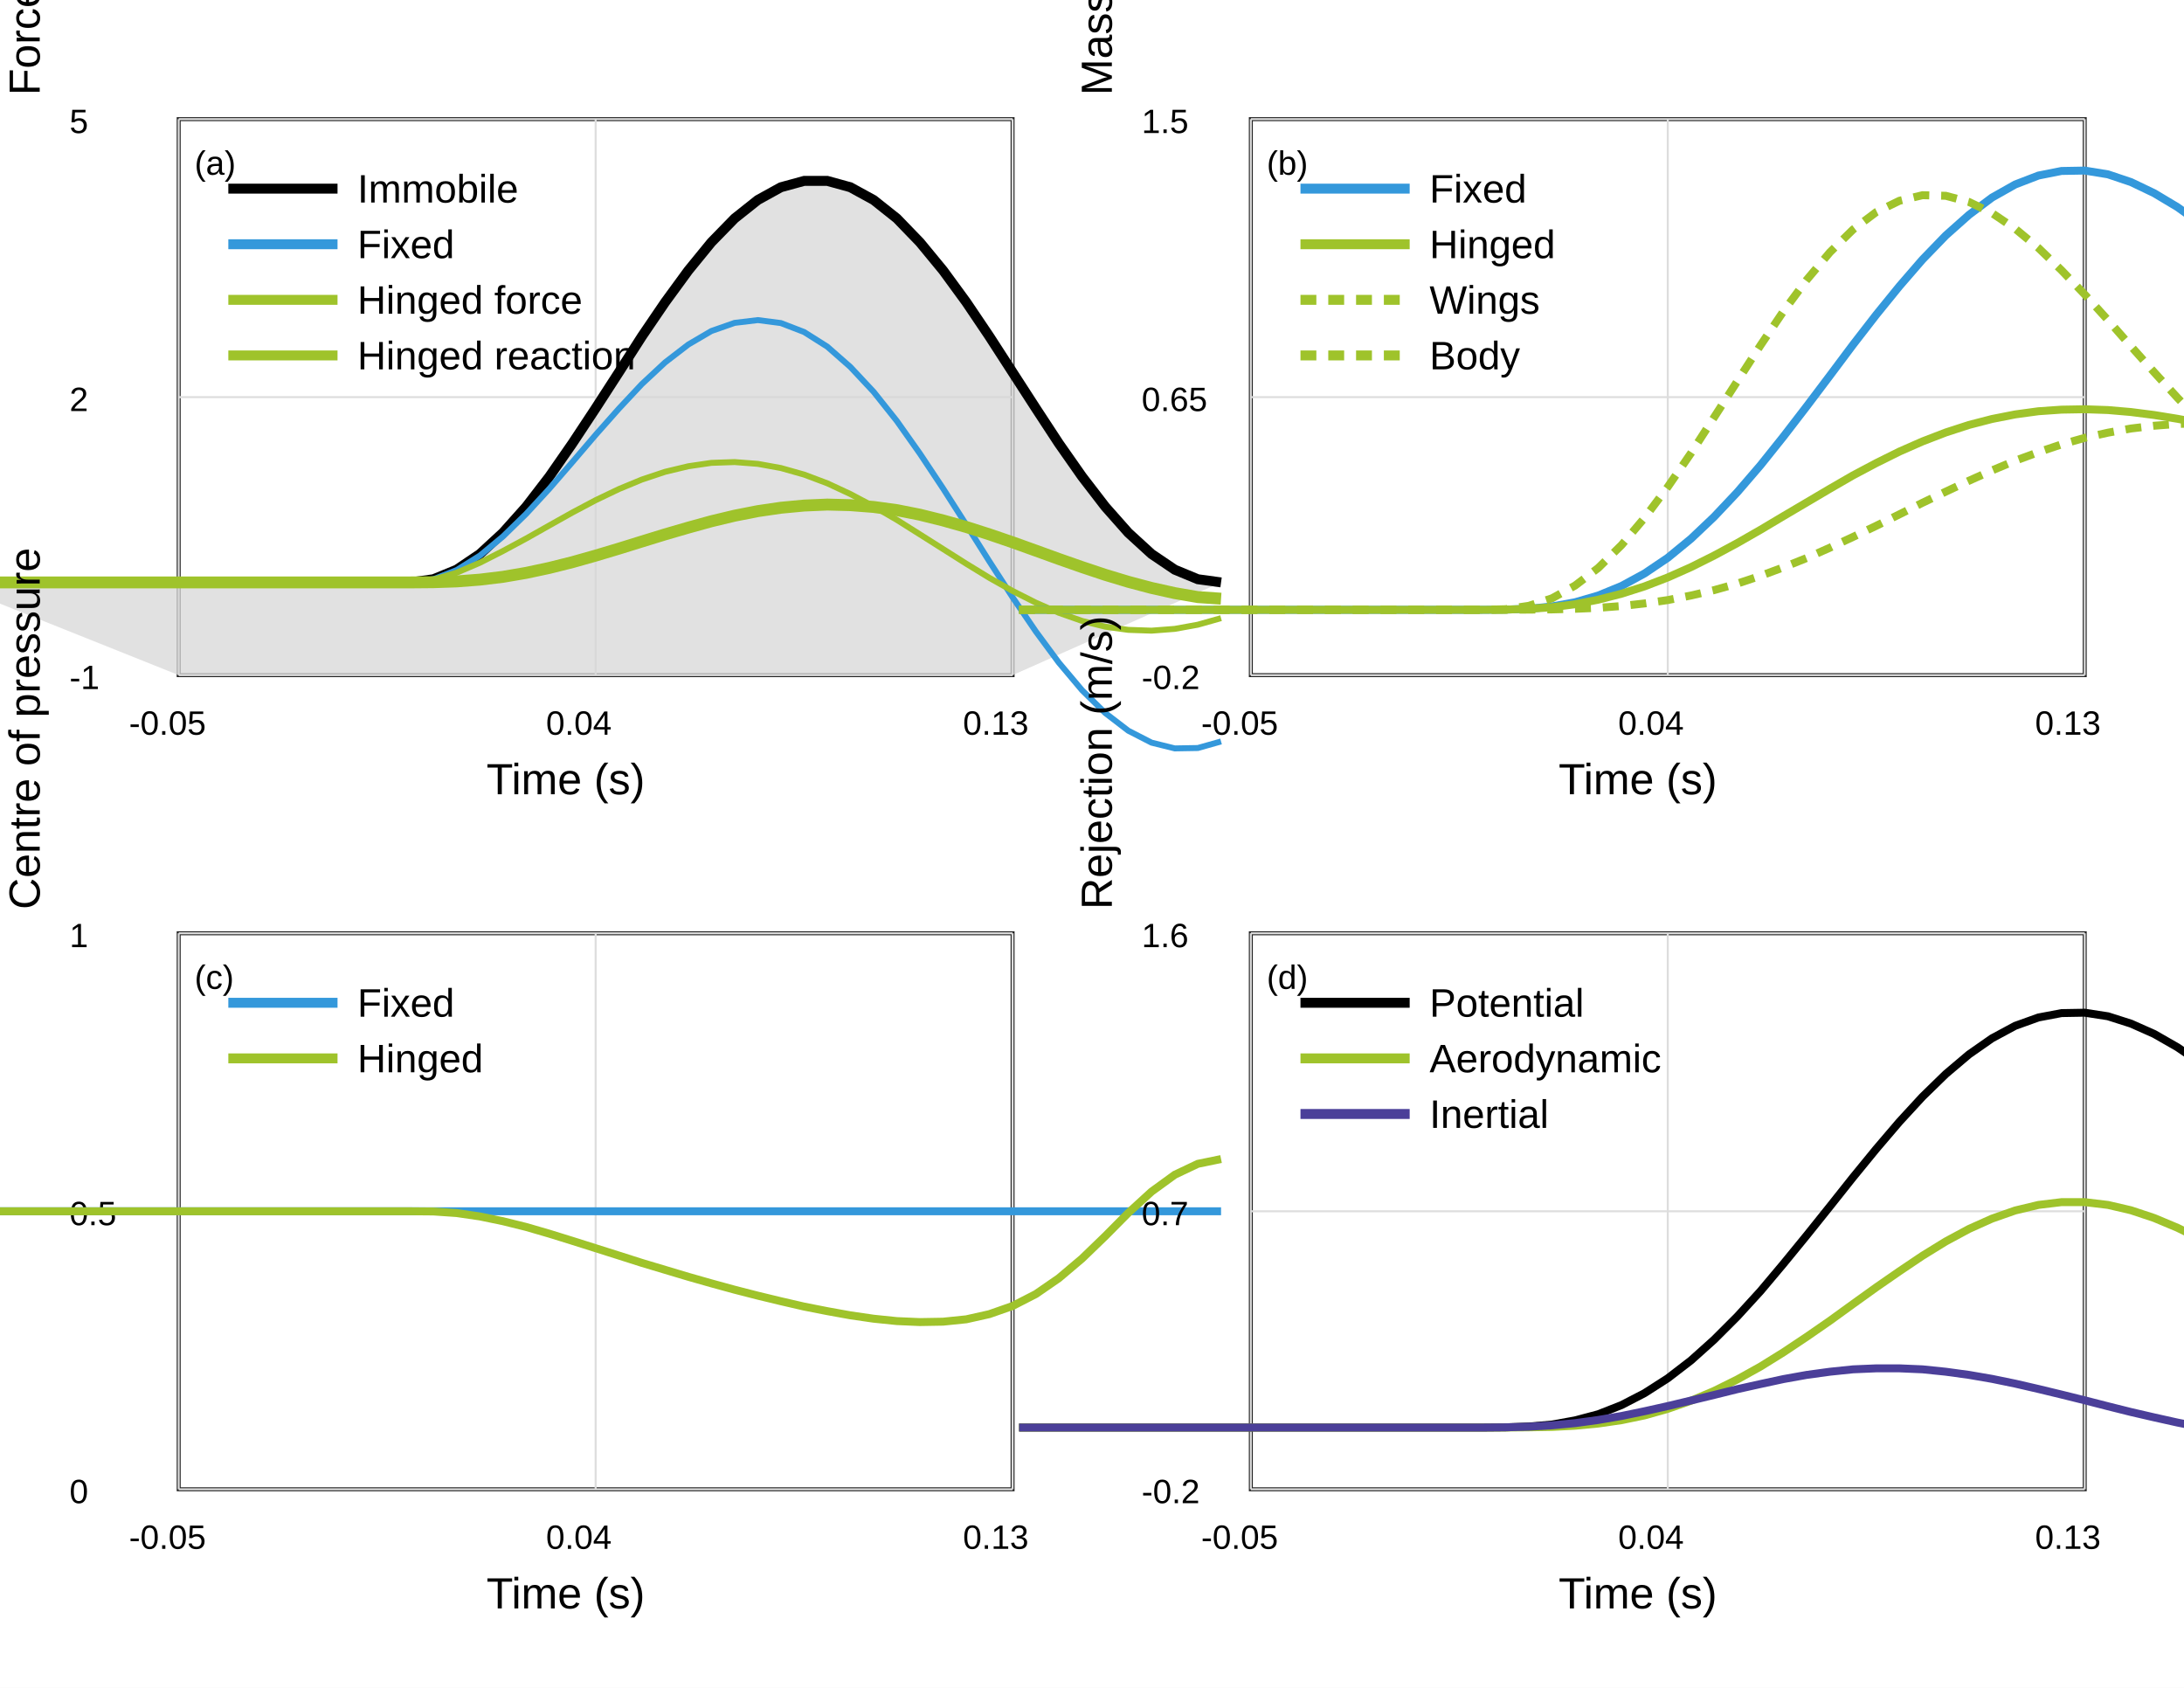
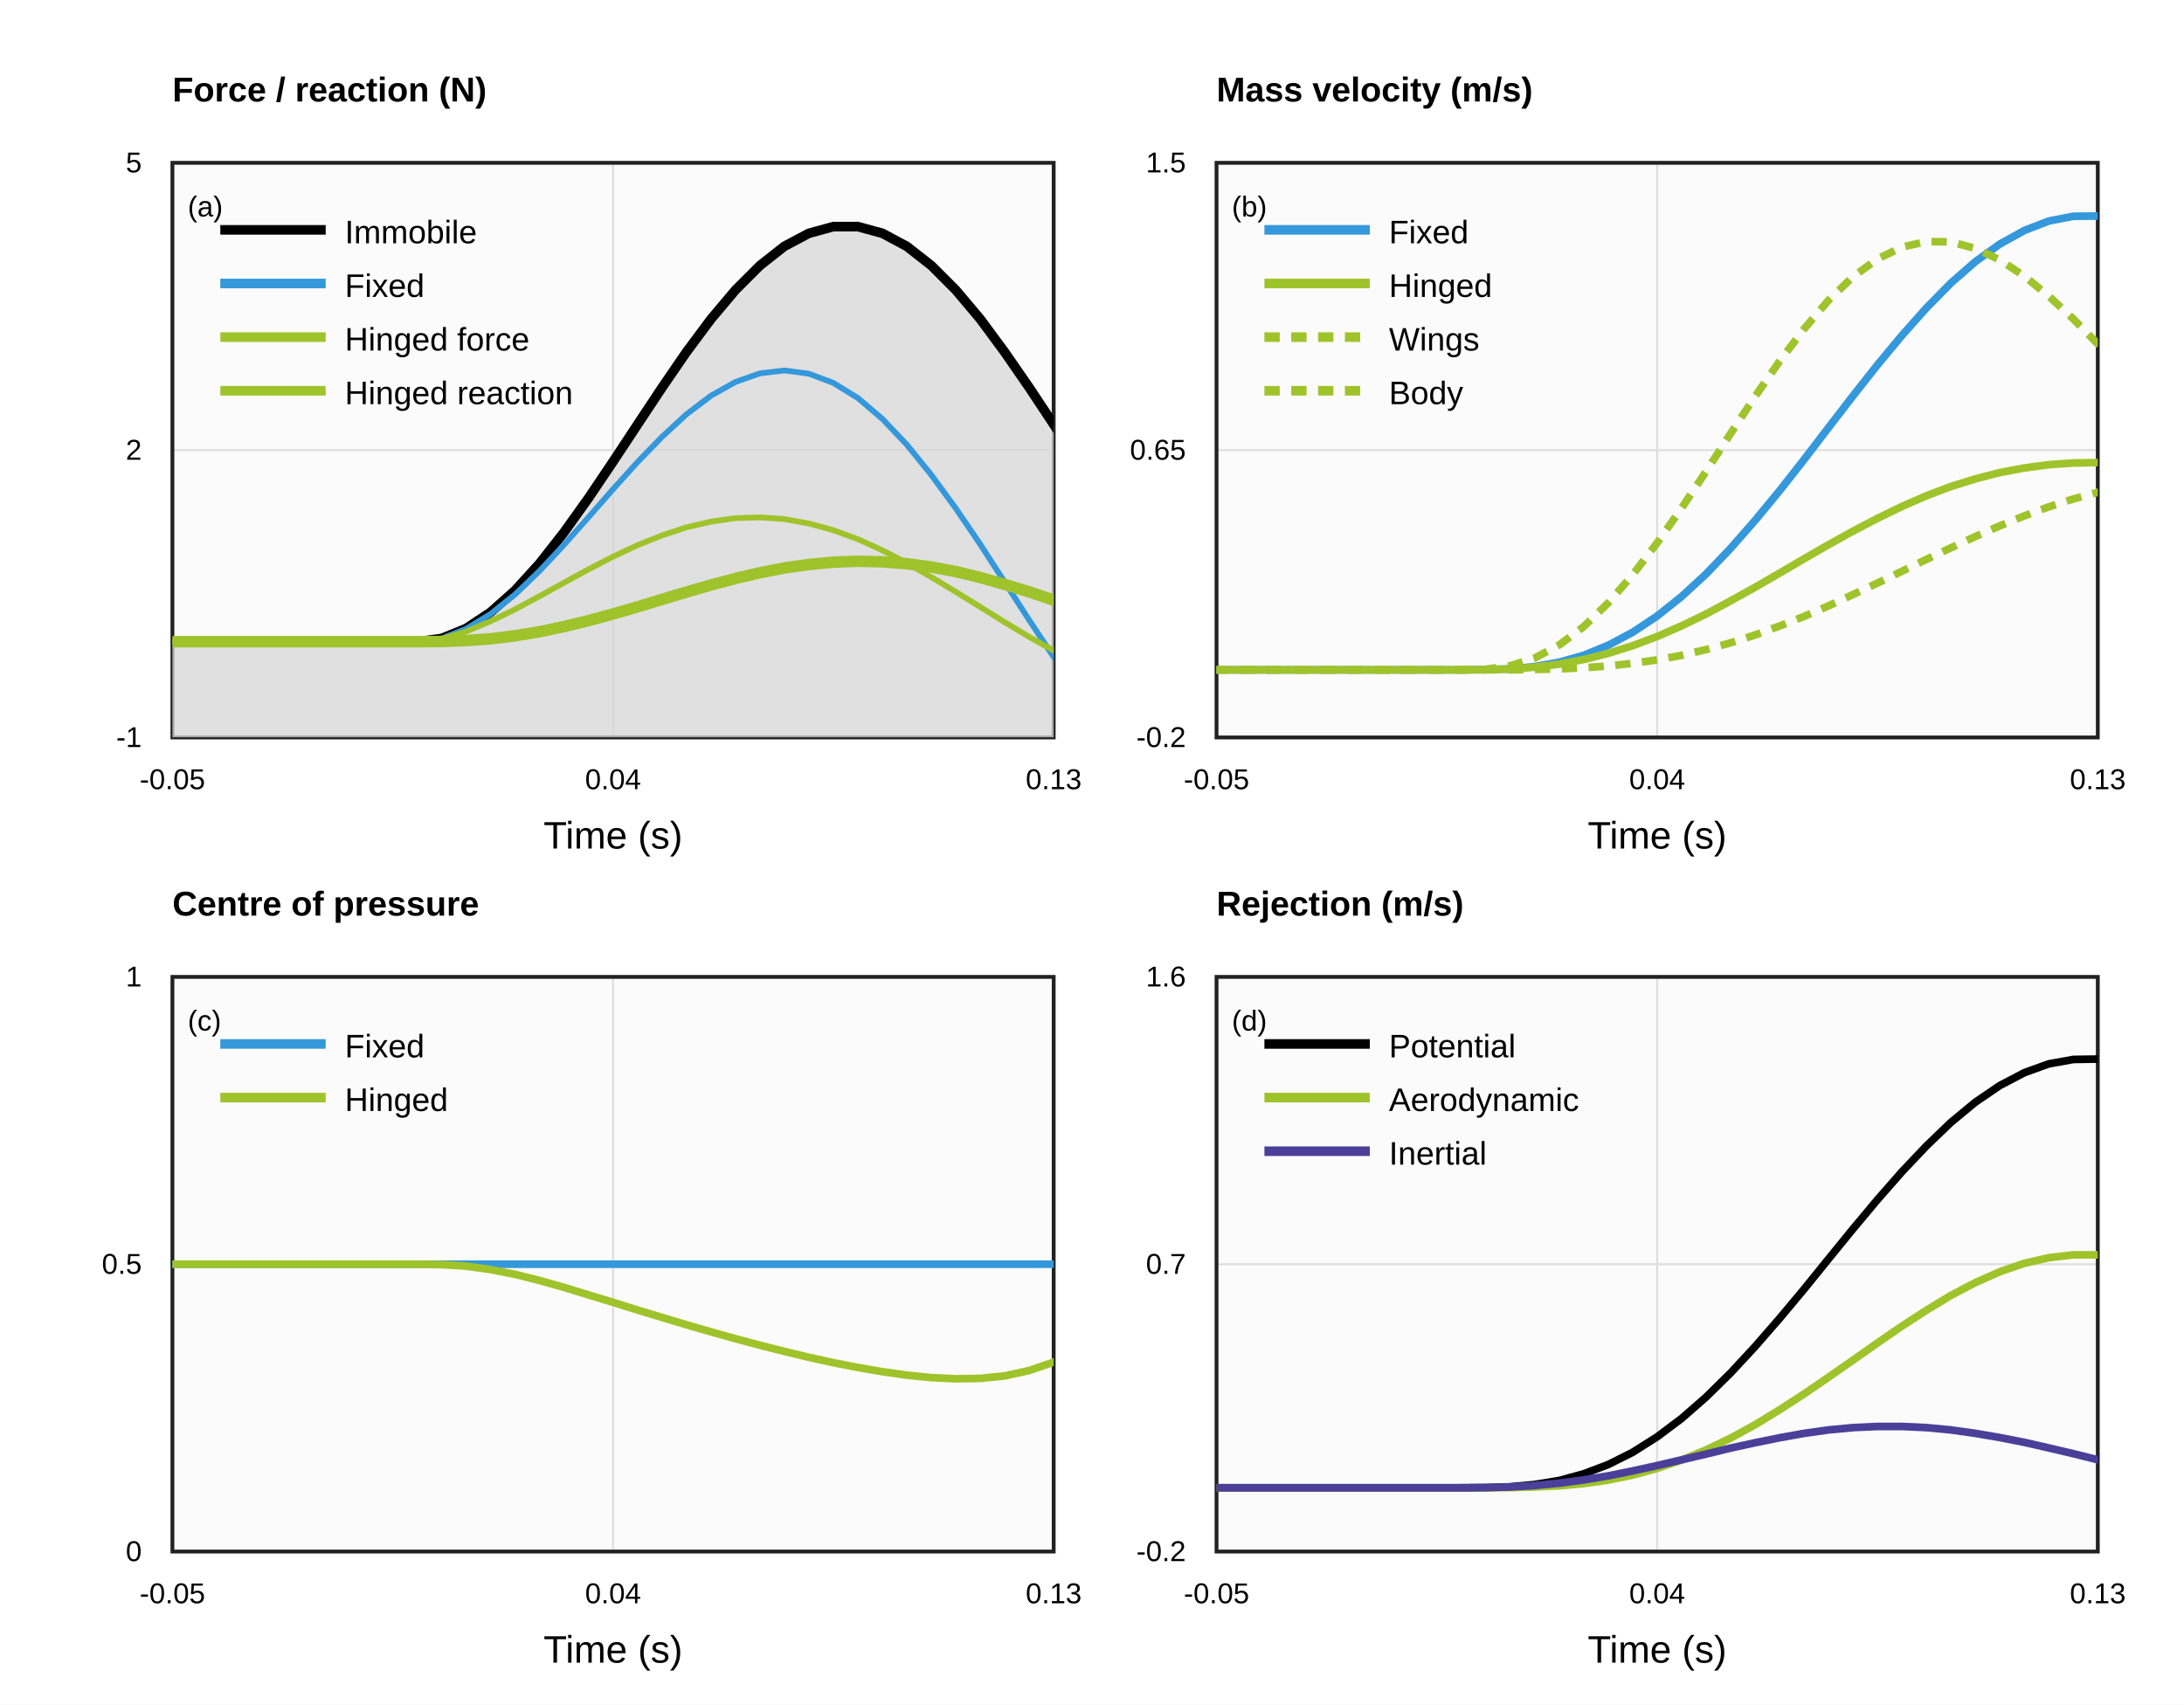
- <svg xmlns="http://www.w3.org/2000/svg" width="1100" height="850" viewBox="0 0 1100 850">
-   <style>text{font-family:Arial,Helvetica,sans-serif;font-size:22px}.small{font-size:17px}.axis{stroke:#222;stroke-width:2;fill:none}.grid{stroke:#ddd;stroke-width:1}.legend{font-size:20px}</style>
+ <svg xmlns="http://www.w3.org/2000/svg" width="1140" height="890" viewBox="0 0 1140 890">
+   <style>text{font-family:Arial,Helvetica,sans-serif;font-size:20px}.small{font-size:15px}.axis{stroke:#222;stroke-width:2;fill:none}.grid{stroke:#ddd;stroke-width:1}.legend{font-size:17px}.ylabel{font-size:18px;font-weight:600}</style>
  <rect width="100%" height="100%" fill="white" />
-   <rect x="90" y="60" width="420" height="280" fill="none" class="axis" />
-   <line x1="90.0" x2="90.0" y1="60" y2="340" class="grid" />
-   <line x1="90" x2="510" y1="340.0" y2="340.0" class="grid" />
-   <text x="65.0" y="370" class="small">-0.05</text>
-   <text x="35" y="347.0" class="small">-1</text>
-   <line x1="300.0" x2="300.0" y1="60" y2="340" class="grid" />
-   <line x1="90" x2="510" y1="200.0" y2="200.0" class="grid" />
-   <text x="275.0" y="370" class="small">0.04</text>
-   <text x="35" y="207.0" class="small">2</text>
-   <line x1="510.0" x2="510.0" y1="60" y2="340" class="grid" />
-   <line x1="90" x2="510" y1="60.0" y2="60.0" class="grid" />
-   <text x="485.0" y="370" class="small">0.13</text>
-   <text x="35" y="67.0" class="small">5</text>
-   <text x="245.0" y="400">Time (s)</text>
-   <text x="20" y="48" transform="rotate(-90 20,48)">Force / reaction (N)</text>
-   <text x="98" y="88" class="small">(a)</text>
-   <polygon points="90,340 -26.7,293.3 -15.0,293.3 -3.3,293.3 8.3,293.3 20.0,293.3 31.7,293.3 43.3,293.3 55.0,293.3 66.7,293.3 78.3,293.3 90.0,293.3 101.7,293.3 113.3,293.3 125.0,293.3 136.7,293.3 148.3,293.3 160.0,293.3 171.7,293.3 183.3,293.3 195.0,293.3 206.7,293.3 218.3,291.7 230.0,286.9 241.7,279.0 253.3,268.3 265.0,255.2 276.7,240.0 288.3,223.3 300.0,205.6 311.7,187.5 323.3,169.4 335.0,152.2 346.7,136.2 358.3,122.0 370.0,110.0 381.7,100.7 393.3,94.3 405.0,91.1 416.7,91.1 428.3,94.3 440.0,100.7 451.7,110.0 463.3,122.0 475.0,136.2 486.7,152.2 498.3,169.4 510.0,187.5 521.7,205.6 533.3,223.3 545.0,240.0 556.7,255.2 568.3,268.3 580.0,279.0 591.7,286.9 603.3,291.7 615.0,293.3 510,340" fill="#d7d7d7" opacity="0.75" />
-   <polyline points="-26.7,293.3 -15.0,293.3 -3.3,293.3 8.3,293.3 20.0,293.3 31.7,293.3 43.3,293.3 55.0,293.3 66.7,293.3 78.3,293.3 90.0,293.3 101.7,293.3 113.3,293.3 125.0,293.3 136.7,293.3 148.3,293.3 160.0,293.3 171.7,293.3 183.3,293.3 195.0,293.3 206.7,293.3 218.3,291.7 230.0,286.9 241.7,279.0 253.3,268.3 265.0,255.2 276.7,240.0 288.3,223.3 300.0,205.6 311.7,187.5 323.3,169.4 335.0,152.2 346.7,136.2 358.3,122.0 370.0,110.0 381.7,100.7 393.3,94.3 405.0,91.1 416.7,91.1 428.3,94.3 440.0,100.7 451.7,110.0 463.3,122.0 475.0,136.2 486.7,152.2 498.3,169.4 510.0,187.5 521.7,205.6 533.3,223.3 545.0,240.0 556.7,255.2 568.3,268.3 580.0,279.0 591.7,286.9 603.3,291.7 615.0,293.3" fill="none" stroke="#000" stroke-width="5" />
-   <polyline points="-26.7,293.3 -15.0,293.3 -3.3,293.3 8.3,293.3 20.0,293.3 31.7,293.3 43.3,293.3 55.0,293.3 66.7,293.3 78.3,293.3 90.0,293.3 101.7,293.3 113.3,293.3 125.0,293.3 136.7,293.3 148.3,293.3 160.0,293.3 171.7,293.3 183.3,293.3 195.0,293.3 206.7,293.3 218.3,291.7 230.0,287.1 241.7,279.8 253.3,270.2 265.0,258.8 276.7,246.1 288.3,232.7 300.0,219.0 311.7,205.8 323.3,193.4 335.0,182.5 346.7,173.5 358.3,166.7 370.0,162.6 381.7,161.2 393.3,162.7 405.0,167.2 416.7,174.6 428.3,184.8 440.0,197.3 451.7,212.0 463.3,228.4 475.0,246.0 486.7,264.3 498.3,282.7 510.0,300.8 521.7,318.0 533.3,333.7 545.0,347.6 556.7,359.1 568.3,368.0 580.0,374.0 591.7,376.9 603.3,376.7 615.0,373.4" fill="none" stroke="#3498db" stroke-width="3" />
-   <polyline points="-26.7,293.3 -15.0,293.3 -3.3,293.3 8.3,293.3 20.0,293.3 31.7,293.3 43.3,293.3 55.0,293.3 66.7,293.3 78.3,293.3 90.0,293.3 101.7,293.3 113.3,293.3 125.0,293.3 136.7,293.3 148.3,293.3 160.0,293.3 171.7,293.3 183.3,293.3 195.0,293.3 206.7,293.3 218.3,291.9 230.0,288.4 241.7,283.4 253.3,277.5 265.0,271.2 276.7,264.6 288.3,258.1 300.0,251.9 311.7,246.3 323.3,241.5 335.0,237.6 346.7,234.8 358.3,233.1 370.0,232.7 381.7,233.6 393.3,235.7 405.0,239.0 416.7,243.4 428.3,248.8 440.0,255.0 451.7,261.8 463.3,269.1 475.0,276.5 486.7,283.9 498.3,291.0 510.0,297.6 521.7,303.5 533.3,308.6 545.0,312.7 556.7,315.6 568.3,317.2 580.0,317.6 591.7,316.7 603.3,314.6 615.0,311.3" fill="none" stroke="#9fc32b" stroke-width="3" />
-   <polyline points="-26.7,293.3 -15.0,293.3 -3.3,293.3 8.3,293.3 20.0,293.3 31.7,293.3 43.3,293.3 55.0,293.3 66.7,293.3 78.3,293.3 90.0,293.3 101.7,293.3 113.3,293.3 125.0,293.3 136.7,293.3 148.3,293.3 160.0,293.3 171.7,293.3 183.3,293.3 195.0,293.3 206.7,293.3 218.3,293.2 230.0,292.8 241.7,291.9 253.3,290.5 265.0,288.5 276.7,286.0 288.3,283.1 300.0,279.8 311.7,276.3 323.3,272.7 335.0,269.1 346.7,265.7 358.3,262.5 370.0,259.7 381.7,257.4 393.3,255.7 405.0,254.6 416.7,254.1 428.3,254.4 440.0,255.3 451.7,256.9 463.3,259.2 475.0,262.1 486.7,265.4 498.3,269.1 510.0,273.1 521.7,277.3 533.3,281.5 545.0,285.6 556.7,289.5 568.3,293.0 580.0,296.1 591.7,298.7 603.3,300.7 615.0,301.5" fill="none" stroke="#9fc32b" stroke-width="6" />
-   <line x1="115" x2="170" y1="95" y2="95" stroke="#000" stroke-width="5" />
-   <text x="180" y="102" class="legend">Immobile</text>
-   <line x1="115" x2="170" y1="123" y2="123" stroke="#3498db" stroke-width="5" />
-   <text x="180" y="130" class="legend">Fixed</text>
-   <line x1="115" x2="170" y1="151" y2="151" stroke="#9fc32b" stroke-width="5" />
-   <text x="180" y="158" class="legend">Hinged force</text>
-   <line x1="115" x2="170" y1="179" y2="179" stroke="#9fc32b" stroke-width="5" />
-   <text x="180" y="186" class="legend">Hinged reaction</text>
-   <rect x="630" y="60" width="420" height="280" fill="none" class="axis" />
-   <line x1="630.0" x2="630.0" y1="60" y2="340" class="grid" />
-   <line x1="630" x2="1050" y1="340.0" y2="340.0" class="grid" />
-   <text x="605.0" y="370" class="small">-0.05</text>
-   <text x="575" y="347.0" class="small">-0.2</text>
-   <line x1="840.0" x2="840.0" y1="60" y2="340" class="grid" />
-   <line x1="630" x2="1050" y1="200.0" y2="200.0" class="grid" />
-   <text x="815.0" y="370" class="small">0.04</text>
-   <text x="575" y="207.0" class="small">0.65</text>
-   <line x1="1050.0" x2="1050.0" y1="60" y2="340" class="grid" />
-   <line x1="630" x2="1050" y1="60.0" y2="60.0" class="grid" />
-   <text x="1025.0" y="370" class="small">0.13</text>
-   <text x="575" y="67.0" class="small">1.5</text>
-   <text x="785.0" y="400">Time (s)</text>
-   <text x="560" y="48" transform="rotate(-90 560,48)">Mass velocity (m/s)</text>
-   <text x="638" y="88" class="small">(b)</text>
-   <polyline points="513.3,307.1 525.0,307.1 536.7,307.1 548.3,307.1 560.0,307.1 571.7,307.1 583.3,307.1 595.0,307.1 606.7,307.1 618.3,307.1 630.0,307.1 641.7,307.1 653.3,307.1 665.0,307.1 676.7,307.1 688.3,307.1 700.0,307.1 711.7,307.1 723.3,307.1 735.0,307.1 746.7,307.1 758.3,307.0 770.0,306.6 781.7,305.4 793.3,303.3 805.0,299.9 816.7,295.1 828.3,288.8 840.0,280.9 851.7,271.3 863.3,260.3 875.0,247.9 886.7,234.3 898.3,219.8 910.0,204.6 921.7,189.1 933.3,173.6 945.0,158.5 956.7,144.1 968.3,130.7 980.0,118.6 991.7,108.2 1003.3,99.5 1015.0,92.9 1026.7,88.4 1038.3,86.1 1050.0,85.9 1061.7,87.8 1073.3,91.7 1085.0,97.3 1096.7,104.3 1108.3,112.6 1120.0,121.8 1131.7,131.5 1143.3,141.3 1155.0,151.0" fill="none" stroke="#3498db" stroke-width="4" />
-   <polyline points="513.3,307.1 525.0,307.1 536.7,307.1 548.3,307.1 560.0,307.1 571.7,307.1 583.3,307.1 595.0,307.1 606.7,307.1 618.3,307.1 630.0,307.1 641.7,307.1 653.3,307.1 665.0,307.1 676.7,307.1 688.3,307.1 700.0,307.1 711.7,307.1 723.3,307.1 735.0,307.1 746.7,307.1 758.3,307.0 770.0,306.6 781.7,305.8 793.3,304.3 805.0,302.0 816.7,299.0 828.3,295.3 840.0,290.8 851.7,285.6 863.3,279.8 875.0,273.5 886.7,266.8 898.3,259.9 910.0,253.0 921.7,246.1 933.3,239.4 945.0,233.2 956.7,227.4 968.3,222.3 980.0,217.8 991.7,214.0 1003.3,211.0 1015.0,208.7 1026.7,207.1 1038.3,206.3 1050.0,206.1 1061.7,206.5 1073.3,207.5 1085.0,209.0 1096.7,210.9 1108.3,213.1 1120.0,215.4 1131.7,217.8 1143.3,220.2 1155.0,222.4" fill="none" stroke="#9fc32b" stroke-width="4" />
-   <polyline points="513.3,307.1 525.0,307.1 536.7,307.1 548.3,307.1 560.0,307.1 571.7,307.1 583.3,307.1 595.0,307.1 606.7,307.1 618.3,307.1 630.0,307.1 641.7,307.1 653.3,307.1 665.0,307.1 676.7,307.1 688.3,307.1 700.0,307.1 711.7,307.1 723.3,307.1 735.0,307.1 746.7,307.1 758.3,306.8 770.0,305.1 781.7,301.3 793.3,294.9 805.0,286.0 816.7,274.5 828.3,260.8 840.0,245.2 851.7,228.2 863.3,210.2 875.0,192.0 886.7,173.9 898.3,156.7 910.0,140.9 921.7,127.0 933.3,115.6 945.0,106.8 956.7,101.1 968.3,98.3 980.0,98.6 991.7,101.7 1003.3,107.3 1015.0,115.2 1026.7,124.9 1038.3,136.1 1050.0,148.3 1061.7,161.2 1073.3,174.4 1085.0,187.5 1096.7,200.3 1108.3,212.4 1120.0,223.4 1131.7,233.1 1143.3,241.0 1155.0,247.0" fill="none" stroke="#9fc32b" stroke-width="4" stroke-dasharray="8 6" />
-   <polyline points="513.3,307.1 525.0,307.1 536.7,307.1 548.3,307.1 560.0,307.1 571.7,307.1 583.3,307.1 595.0,307.1 606.7,307.1 618.3,307.1 630.0,307.1 641.7,307.1 653.3,307.1 665.0,307.1 676.7,307.1 688.3,307.1 700.0,307.1 711.7,307.1 723.3,307.1 735.0,307.1 746.7,307.1 758.3,307.1 770.0,307.0 781.7,306.9 793.3,306.6 805.0,306.1 816.7,305.2 828.3,303.9 840.0,302.2 851.7,299.9 863.3,297.2 875.0,293.9 886.7,290.0 898.3,285.7 910.0,281.0 921.7,275.8 933.3,270.4 945.0,264.8 956.7,259.0 968.3,253.2 980.0,247.6 991.7,242.1 1003.3,236.9 1015.0,232.0 1026.7,227.7 1038.3,223.8 1050.0,220.5 1061.7,217.9 1073.3,215.8 1085.0,214.4 1096.7,213.5 1108.3,213.2 1120.0,213.4 1131.7,214.0 1143.3,215.0 1155.0,216.2" fill="none" stroke="#9fc32b" stroke-width="4" stroke-dasharray="8 6" />
-   <line x1="655" x2="710" y1="95" y2="95" stroke="#3498db" stroke-width="5" />
-   <text x="720" y="102" class="legend">Fixed</text>
-   <line x1="655" x2="710" y1="123" y2="123" stroke="#9fc32b" stroke-width="5" />
-   <text x="720" y="130" class="legend">Hinged</text>
-   <line x1="655" x2="710" y1="151" y2="151" stroke="#9fc32b" stroke-width="5" stroke-dasharray="8 6" />
-   <text x="720" y="158" class="legend">Wings</text>
-   <line x1="655" x2="710" y1="179" y2="179" stroke="#9fc32b" stroke-width="5" stroke-dasharray="8 6" />
-   <text x="720" y="186" class="legend">Body</text>
-   <rect x="90" y="470" width="420" height="280" fill="none" class="axis" />
-   <line x1="90.0" x2="90.0" y1="470" y2="750" class="grid" />
-   <line x1="90" x2="510" y1="750.0" y2="750.0" class="grid" />
-   <text x="65.0" y="780" class="small">-0.05</text>
-   <text x="35" y="757.0" class="small">0</text>
-   <line x1="300.0" x2="300.0" y1="470" y2="750" class="grid" />
-   <line x1="90" x2="510" y1="610.0" y2="610.0" class="grid" />
-   <text x="275.0" y="780" class="small">0.04</text>
-   <text x="35" y="617.0" class="small">0.5</text>
-   <line x1="510.0" x2="510.0" y1="470" y2="750" class="grid" />
-   <line x1="90" x2="510" y1="470.0" y2="470.0" class="grid" />
-   <text x="485.0" y="780" class="small">0.13</text>
-   <text x="35" y="477.0" class="small">1</text>
-   <text x="245.0" y="810">Time (s)</text>
-   <text x="20" y="458" transform="rotate(-90 20,458)">Centre of pressure</text>
-   <text x="98" y="498" class="small">(c)</text>
-   <polyline points="-26.7,610.0 -15.0,610.0 -3.3,610.0 8.3,610.0 20.0,610.0 31.7,610.0 43.3,610.0 55.0,610.0 66.7,610.0 78.3,610.0 90.0,610.0 101.7,610.0 113.3,610.0 125.0,610.0 136.7,610.0 148.3,610.0 160.0,610.0 171.7,610.0 183.3,610.0 195.0,610.0 206.7,610.0 218.3,610.0 230.0,610.0 241.7,610.0 253.3,610.0 265.0,610.0 276.7,610.0 288.3,610.0 300.0,610.0 311.7,610.0 323.3,610.0 335.0,610.0 346.7,610.0 358.3,610.0 370.0,610.0 381.7,610.0 393.3,610.0 405.0,610.0 416.7,610.0 428.3,610.0 440.0,610.0 451.7,610.0 463.3,610.0 475.0,610.0 486.7,610.0 498.3,610.0 510.0,610.0 521.7,610.0 533.3,610.0 545.0,610.0 556.7,610.0 568.3,610.0 580.0,610.0 591.7,610.0 603.3,610.0 615.0,610.0" fill="none" stroke="#3498db" stroke-width="4" />
-   <polyline points="-26.7,610.0 -15.0,610.0 -3.3,610.0 8.3,610.0 20.0,610.0 31.7,610.0 43.3,610.0 55.0,610.0 66.7,610.0 78.3,610.0 90.0,610.0 101.7,610.0 113.3,610.0 125.0,610.0 136.7,610.0 148.3,610.0 160.0,610.0 171.7,610.0 183.3,610.0 195.0,610.0 206.7,610.0 218.3,610.1 230.0,610.9 241.7,612.6 253.3,615.0 265.0,617.9 276.7,621.3 288.3,624.9 300.0,628.6 311.7,632.3 323.3,636.0 335.0,639.5 346.7,643.0 358.3,646.3 370.0,649.5 381.7,652.5 393.3,655.3 405.0,658.0 416.7,660.3 428.3,662.4 440.0,664.1 451.7,665.3 463.3,665.8 475.0,665.6 486.7,664.4 498.3,661.8 510.0,657.7 521.7,651.7 533.3,643.7 545.0,633.8 556.7,622.5 568.3,610.8 580.0,600.1 591.7,591.6 603.3,586.1 615.0,583.7" fill="none" stroke="#9fc32b" stroke-width="4" />
-   <line x1="115" x2="170" y1="505" y2="505" stroke="#3498db" stroke-width="5" />
-   <text x="180" y="512" class="legend">Fixed</text>
-   <line x1="115" x2="170" y1="533" y2="533" stroke="#9fc32b" stroke-width="5" />
-   <text x="180" y="540" class="legend">Hinged</text>
-   <rect x="630" y="470" width="420" height="280" fill="none" class="axis" />
-   <line x1="630.0" x2="630.0" y1="470" y2="750" class="grid" />
-   <line x1="630" x2="1050" y1="750.0" y2="750.0" class="grid" />
-   <text x="605.0" y="780" class="small">-0.05</text>
-   <text x="575" y="757.0" class="small">-0.2</text>
-   <line x1="840.0" x2="840.0" y1="470" y2="750" class="grid" />
-   <line x1="630" x2="1050" y1="610.0" y2="610.0" class="grid" />
-   <text x="815.0" y="780" class="small">0.04</text>
-   <text x="575" y="617.0" class="small">0.7</text>
-   <line x1="1050.0" x2="1050.0" y1="470" y2="750" class="grid" />
-   <line x1="630" x2="1050" y1="470.0" y2="470.0" class="grid" />
-   <text x="1025.0" y="780" class="small">0.13</text>
-   <text x="575" y="477.0" class="small">1.6</text>
-   <text x="785.0" y="810">Time (s)</text>
-   <text x="560" y="458" transform="rotate(-90 560,458)">Rejection (m/s)</text>
-   <text x="638" y="498" class="small">(d)</text>
-   <polyline points="513.3,718.9 525.0,718.9 536.7,718.9 548.3,718.9 560.0,718.9 571.7,718.9 583.3,718.9 595.0,718.9 606.7,718.9 618.3,718.9 630.0,718.9 641.7,718.9 653.3,718.9 665.0,718.9 676.7,718.9 688.3,718.9 700.0,718.9 711.7,718.9 723.3,718.9 735.0,718.9 746.7,718.9 758.3,718.8 770.0,718.4 781.7,717.4 793.3,715.3 805.0,712.2 816.7,707.6 828.3,701.6 840.0,694.1 851.7,685.1 863.3,674.7 875.0,663.0 886.7,650.2 898.3,636.4 910.0,622.1 921.7,607.5 933.3,592.9 945.0,578.6 956.7,564.9 968.3,552.3 980.0,540.9 991.7,531.0 1003.3,522.9 1015.0,516.6 1026.7,512.4 1038.3,510.2 1050.0,510.0 1061.7,511.8 1073.3,515.5 1085.0,520.7 1096.7,527.4 1108.3,535.3 1120.0,543.9 1131.7,553.1 1143.3,562.4 1155.0,571.5" fill="none" stroke="#000" stroke-width="4" />
-   <polyline points="513.3,718.9 525.0,718.9 536.7,718.9 548.3,718.9 560.0,718.9 571.7,718.9 583.3,718.9 595.0,718.9 606.7,718.9 618.3,718.9 630.0,718.9 641.7,718.9 653.3,718.9 665.0,718.9 676.7,718.9 688.3,718.9 700.0,718.9 711.7,718.9 723.3,718.9 735.0,718.9 746.7,718.9 758.3,718.9 770.0,718.8 781.7,718.6 793.3,718.0 805.0,716.9 816.7,715.2 828.3,712.8 840.0,709.5 851.7,705.4 863.3,700.5 875.0,694.7 886.7,688.2 898.3,681.0 910.0,673.2 921.7,665.1 933.3,656.7 945.0,648.3 956.7,640.2 968.3,632.4 980.0,625.2 991.7,618.9 1003.3,613.7 1015.0,609.6 1026.7,606.8 1038.3,605.4 1050.0,605.4 1061.7,606.8 1073.3,609.5 1085.0,613.4 1096.7,618.3 1108.3,624.0 1120.0,630.5 1131.7,637.3 1143.3,644.4 1155.0,651.5" fill="none" stroke="#9fc32b" stroke-width="4" />
-   <polyline points="513.3,718.9 525.0,718.9 536.7,718.9 548.3,718.9 560.0,718.9 571.7,718.9 583.3,718.9 595.0,718.9 606.7,718.9 618.3,718.9 630.0,718.9 641.7,718.9 653.3,718.9 665.0,718.9 676.7,718.9 688.3,718.9 700.0,718.9 711.7,718.9 723.3,718.9 735.0,718.9 746.7,718.9 758.3,718.8 770.0,718.5 781.7,717.8 793.3,716.7 805.0,715.1 816.7,713.1 828.3,710.7 840.0,708.1 851.7,705.3 863.3,702.5 875.0,699.6 886.7,697.0 898.3,694.5 910.0,692.4 921.7,690.8 933.3,689.6 945.0,689.1 956.7,689.1 968.3,689.6 980.0,690.8 991.7,692.4 1003.3,694.4 1015.0,696.8 1026.7,699.5 1038.3,702.3 1050.0,705.2 1061.7,708.2 1073.3,711.1 1085.0,713.8 1096.7,716.4 1108.3,718.7 1120.0,720.8 1131.7,722.5 1143.3,723.8 1155.0,724.7" fill="none" stroke="#4b3f99" stroke-width="4" />
-   <line x1="655" x2="710" y1="505" y2="505" stroke="#000" stroke-width="5" />
-   <text x="720" y="512" class="legend">Potential</text>
-   <line x1="655" x2="710" y1="533" y2="533" stroke="#9fc32b" stroke-width="5" />
-   <text x="720" y="540" class="legend">Aerodynamic</text>
-   <line x1="655" x2="710" y1="561" y2="561" stroke="#4b3f99" stroke-width="5" />
-   <text x="720" y="568" class="legend">Inertial</text>
+   <defs>
+     <clipPath id="clip-0">
+       <rect x="90" y="85" width="460" height="300" />
+     </clipPath>
+     <clipPath id="clip-1">
+       <rect x="635" y="85" width="460" height="300" />
+     </clipPath>
+     <clipPath id="clip-2">
+       <rect x="90" y="510" width="460" height="300" />
+     </clipPath>
+     <clipPath id="clip-3">
+       <rect x="635" y="510" width="460" height="300" />
+     </clipPath>
+   </defs>
+   <rect x="90" y="85" width="460" height="300" fill="#fbfbfb" stroke="none" />
+   <line x1="90.0" x2="90.0" y1="85" y2="385" class="grid" />
+   <line x1="90" x2="550" y1="385.0" y2="385.0" class="grid" />
+   <text x="90.0" y="412" class="small" text-anchor="middle">-0.05</text>
+   <text x="74" y="390.0" class="small" text-anchor="end">-1</text>
+   <line x1="320.0" x2="320.0" y1="85" y2="385" class="grid" />
+   <line x1="90" x2="550" y1="235.0" y2="235.0" class="grid" />
+   <text x="320.0" y="412" class="small" text-anchor="middle">0.04</text>
+   <text x="74" y="240.0" class="small" text-anchor="end">2</text>
+   <line x1="550.0" x2="550.0" y1="85" y2="385" class="grid" />
+   <line x1="90" x2="550" y1="85.0" y2="85.0" class="grid" />
+   <text x="550.0" y="412" class="small" text-anchor="middle">0.13</text>
+   <text x="74" y="90.0" class="small" text-anchor="end">5</text>
+   <rect x="90" y="85" width="460" height="300" fill="none" class="axis" />
+   <text x="320.0" y="443" text-anchor="middle">Time (s)</text>
+   <text x="90" y="53" class="ylabel">Force / reaction (N)</text>
+   <text x="98" y="113" class="small">(a)</text>
+   <g clip-path="url(#clip-0)">
+     <polygon points="90,385 -37.8,335.0 -25.0,335.0 -12.2,335.0 0.6,335.0 13.3,335.0 26.1,335.0 38.9,335.0 51.7,335.0 64.4,335.0 77.2,335.0 90.0,335.0 102.8,335.0 115.6,335.0 128.3,335.0 141.1,335.0 153.9,335.0 166.7,335.0 179.4,335.0 192.2,335.0 205.0,335.0 217.8,335.0 230.6,333.3 243.3,328.1 256.1,319.6 268.9,308.2 281.7,294.1 294.4,277.9 307.2,260.0 320.0,241.0 332.8,221.6 345.6,202.3 358.3,183.8 371.1,166.6 383.9,151.4 396.7,138.6 409.4,128.6 422.2,121.8 435.0,118.3 447.8,118.3 460.6,121.8 473.3,128.6 486.1,138.6 498.9,151.4 511.7,166.6 524.4,183.8 537.2,202.3 550.0,221.6 562.8,241.0 575.6,260.0 588.3,277.9 601.1,294.1 613.9,308.2 626.7,319.6 639.4,328.1 652.2,333.3 665.0,335.0 550,385" fill="#d7d7d7" opacity="0.75" />
+     <polyline points="-37.8,335.0 -25.0,335.0 -12.2,335.0 0.6,335.0 13.3,335.0 26.1,335.0 38.9,335.0 51.7,335.0 64.4,335.0 77.2,335.0 90.0,335.0 102.8,335.0 115.6,335.0 128.3,335.0 141.1,335.0 153.9,335.0 166.7,335.0 179.4,335.0 192.2,335.0 205.0,335.0 217.8,335.0 230.6,333.3 243.3,328.1 256.1,319.6 268.9,308.2 281.7,294.1 294.4,277.9 307.2,260.0 320.0,241.0 332.8,221.6 345.6,202.3 358.3,183.8 371.1,166.6 383.9,151.4 396.7,138.6 409.4,128.6 422.2,121.8 435.0,118.3 447.8,118.3 460.6,121.8 473.3,128.6 486.1,138.6 498.9,151.4 511.7,166.6 524.4,183.8 537.2,202.3 550.0,221.6 562.8,241.0 575.6,260.0 588.3,277.9 601.1,294.1 613.9,308.2 626.7,319.6 639.4,328.1 652.2,333.3 665.0,335.0" fill="none" stroke="#000" stroke-width="5" />
+     <polyline points="-37.8,335.0 -25.0,335.0 -12.2,335.0 0.6,335.0 13.3,335.0 26.1,335.0 38.9,335.0 51.7,335.0 64.4,335.0 77.2,335.0 90.0,335.0 102.8,335.0 115.6,335.0 128.3,335.0 141.1,335.0 153.9,335.0 166.7,335.0 179.4,335.0 192.2,335.0 205.0,335.0 217.8,335.0 230.6,333.3 243.3,328.3 256.1,320.5 268.9,310.3 281.7,298.0 294.4,284.4 307.2,270.0 320.0,255.4 332.8,241.2 345.6,228.0 358.3,216.3 371.1,206.6 383.9,199.4 396.7,194.9 409.4,193.4 422.2,195.1 435.0,199.9 447.8,207.8 460.6,218.7 473.3,232.1 486.1,247.9 498.9,265.4 511.7,284.2 524.4,303.9 537.2,323.7 550.0,343.0 562.8,361.4 575.6,378.3 588.3,393.1 601.1,405.5 613.9,415.0 626.7,421.4 639.4,424.5 652.2,424.3 665.0,420.7" fill="none" stroke="#3498db" stroke-width="3" />
+     <polyline points="-37.8,335.0 -25.0,335.0 -12.2,335.0 0.6,335.0 13.3,335.0 26.1,335.0 38.9,335.0 51.7,335.0 64.4,335.0 77.2,335.0 90.0,335.0 102.8,335.0 115.6,335.0 128.3,335.0 141.1,335.0 153.9,335.0 166.7,335.0 179.4,335.0 192.2,335.0 205.0,335.0 217.8,335.0 230.6,333.5 243.3,329.7 256.1,324.3 268.9,318.1 281.7,311.2 294.4,304.2 307.2,297.2 320.0,290.6 332.8,284.6 345.6,279.5 358.3,275.3 371.1,272.3 383.9,270.5 396.7,270.1 409.4,271.0 422.2,273.3 435.0,276.8 447.8,281.5 460.6,287.3 473.3,293.9 486.1,301.3 498.9,309.0 511.7,316.9 524.4,324.8 537.2,332.5 550.0,339.6 562.8,345.9 575.6,351.4 588.3,355.7 601.1,358.8 613.9,360.6 626.7,361.0 639.4,360.1 652.2,357.8 665.0,354.3" fill="none" stroke="#9fc32b" stroke-width="3" />
+     <polyline points="-37.8,335.0 -25.0,335.0 -12.2,335.0 0.6,335.0 13.3,335.0 26.1,335.0 38.9,335.0 51.7,335.0 64.4,335.0 77.2,335.0 90.0,335.0 102.8,335.0 115.6,335.0 128.3,335.0 141.1,335.0 153.9,335.0 166.7,335.0 179.4,335.0 192.2,335.0 205.0,335.0 217.8,335.0 230.6,334.9 243.3,334.4 256.1,333.5 268.9,331.9 281.7,329.8 294.4,327.1 307.2,324.0 320.0,320.5 332.8,316.8 345.6,312.9 358.3,309.1 371.1,305.4 383.9,302.0 396.7,299.0 409.4,296.5 422.2,294.7 435.0,293.5 447.8,293.0 460.6,293.3 473.3,294.3 486.1,296.0 498.9,298.4 511.7,301.5 524.4,305.1 537.2,309.0 550.0,313.3 562.8,317.8 575.6,322.3 588.3,326.7 601.1,330.8 613.9,334.7 626.7,338.0 639.4,340.8 652.2,342.9 665.0,343.8" fill="none" stroke="#9fc32b" stroke-width="6" />
+   </g>
+   <line x1="115" x2="170" y1="120" y2="120" stroke="#000" stroke-width="5" />
+   <text x="180" y="127" class="legend">Immobile</text>
+   <line x1="115" x2="170" y1="148" y2="148" stroke="#3498db" stroke-width="5" />
+   <text x="180" y="155" class="legend">Fixed</text>
+   <line x1="115" x2="170" y1="176" y2="176" stroke="#9fc32b" stroke-width="5" />
+   <text x="180" y="183" class="legend">Hinged force</text>
+   <line x1="115" x2="170" y1="204" y2="204" stroke="#9fc32b" stroke-width="5" />
+   <text x="180" y="211" class="legend">Hinged reaction</text>
+   <rect x="635" y="85" width="460" height="300" fill="#fbfbfb" stroke="none" />
+   <line x1="635.0" x2="635.0" y1="85" y2="385" class="grid" />
+   <line x1="635" x2="1095" y1="385.0" y2="385.0" class="grid" />
+   <text x="635.0" y="412" class="small" text-anchor="middle">-0.05</text>
+   <text x="619" y="390.0" class="small" text-anchor="end">-0.2</text>
+   <line x1="865.0" x2="865.0" y1="85" y2="385" class="grid" />
+   <line x1="635" x2="1095" y1="235.0" y2="235.0" class="grid" />
+   <text x="865.0" y="412" class="small" text-anchor="middle">0.04</text>
+   <text x="619" y="240.0" class="small" text-anchor="end">0.65</text>
+   <line x1="1095.0" x2="1095.0" y1="85" y2="385" class="grid" />
+   <line x1="635" x2="1095" y1="85.0" y2="85.0" class="grid" />
+   <text x="1095.0" y="412" class="small" text-anchor="middle">0.13</text>
+   <text x="619" y="90.0" class="small" text-anchor="end">1.5</text>
+   <rect x="635" y="85" width="460" height="300" fill="none" class="axis" />
+   <text x="865.0" y="443" text-anchor="middle">Time (s)</text>
+   <text x="635" y="53" class="ylabel">Mass velocity (m/s)</text>
+   <text x="643" y="113" class="small">(b)</text>
+   <g clip-path="url(#clip-1)">
+     <polyline points="507.2,349.7 520.0,349.7 532.8,349.7 545.6,349.7 558.3,349.7 571.1,349.7 583.9,349.7 596.7,349.7 609.4,349.7 622.2,349.7 635.0,349.7 647.8,349.7 660.6,349.7 673.3,349.7 686.1,349.7 698.9,349.7 711.7,349.7 724.4,349.7 737.2,349.7 750.0,349.7 762.8,349.7 775.6,349.6 788.3,349.2 801.1,348.0 813.9,345.7 826.7,342.1 839.4,336.9 852.2,330.1 865.0,321.6 877.8,311.4 890.6,299.6 903.3,286.3 916.1,271.7 928.9,256.2 941.7,239.9 954.4,223.3 967.2,206.7 980.0,190.5 992.8,175.1 1005.6,160.7 1018.3,147.8 1031.1,136.6 1043.9,127.4 1056.7,120.3 1069.4,115.4 1082.2,112.9 1095.0,112.8 1107.8,114.8 1120.6,118.9 1133.3,124.9 1146.1,132.5 1158.9,141.4 1171.7,151.2 1184.4,161.6 1197.2,172.1 1210.0,182.5" fill="none" stroke="#3498db" stroke-width="4" />
+     <polyline points="507.2,349.7 520.0,349.7 532.8,349.7 545.6,349.7 558.3,349.7 571.1,349.7 583.9,349.7 596.7,349.7 609.4,349.7 622.2,349.7 635.0,349.7 647.8,349.7 660.6,349.7 673.3,349.7 686.1,349.7 698.9,349.7 711.7,349.7 724.4,349.7 737.2,349.7 750.0,349.7 762.8,349.7 775.6,349.6 788.3,349.3 801.1,348.3 813.9,346.7 826.7,344.3 839.4,341.1 852.2,337.1 865.0,332.3 877.8,326.7 890.6,320.5 903.3,313.7 916.1,306.6 928.9,299.2 941.7,291.7 954.4,284.4 967.2,277.3 980.0,270.6 992.8,264.4 1005.6,258.8 1018.3,254.0 1031.1,250.0 1043.9,246.7 1056.7,244.3 1069.4,242.6 1082.2,241.7 1095.0,241.5 1107.8,242.0 1120.6,243.1 1133.3,244.6 1146.1,246.6 1158.9,249.0 1171.7,251.5 1184.4,254.1 1197.2,256.7 1210.0,259.0" fill="none" stroke="#9fc32b" stroke-width="4" />
+     <polyline points="507.2,349.7 520.0,349.7 532.8,349.7 545.6,349.7 558.3,349.7 571.1,349.7 583.9,349.7 596.7,349.7 609.4,349.7 622.2,349.7 635.0,349.7 647.8,349.7 660.6,349.7 673.3,349.7 686.1,349.7 698.9,349.7 711.7,349.7 724.4,349.7 737.2,349.7 750.0,349.7 762.8,349.7 775.6,349.4 788.3,347.6 801.1,343.5 813.9,336.7 826.7,327.1 839.4,314.8 852.2,300.1 865.0,283.4 877.8,265.2 890.6,246.0 903.3,226.4 916.1,207.0 928.9,188.6 941.7,171.7 954.4,156.8 967.2,144.5 980.0,135.2 992.8,129.0 1005.6,126.1 1018.3,126.3 1031.1,129.7 1043.9,135.7 1056.7,144.2 1069.4,154.6 1082.2,166.5 1095.0,179.6 1107.8,193.4 1120.6,207.6 1133.3,221.6 1146.1,235.3 1158.9,248.3 1171.7,260.1 1184.4,270.4 1197.2,279.0 1210.0,285.4" fill="none" stroke="#9fc32b" stroke-width="4" stroke-dasharray="8 6" />
+     <polyline points="507.2,349.7 520.0,349.7 532.8,349.7 545.6,349.7 558.3,349.7 571.1,349.7 583.9,349.7 596.7,349.7 609.4,349.7 622.2,349.7 635.0,349.7 647.8,349.7 660.6,349.7 673.3,349.7 686.1,349.7 698.9,349.7 711.7,349.7 724.4,349.7 737.2,349.7 750.0,349.7 762.8,349.7 775.6,349.7 788.3,349.7 801.1,349.5 813.9,349.2 826.7,348.6 839.4,347.7 852.2,346.3 865.0,344.5 877.8,342.1 890.6,339.1 903.3,335.6 916.1,331.5 928.9,326.8 941.7,321.8 954.4,316.3 967.2,310.4 980.0,304.4 992.8,298.2 1005.6,292.0 1018.3,286.0 1031.1,280.1 1043.9,274.5 1056.7,269.3 1069.4,264.6 1082.2,260.5 1095.0,257.0 1107.8,254.1 1120.6,251.9 1133.3,250.4 1146.1,249.5 1158.9,249.2 1171.7,249.4 1184.4,250.0 1197.2,251.1 1210.0,252.4" fill="none" stroke="#9fc32b" stroke-width="4" stroke-dasharray="8 6" />
+   </g>
+   <line x1="660" x2="715" y1="120" y2="120" stroke="#3498db" stroke-width="5" />
+   <text x="725" y="127" class="legend">Fixed</text>
+   <line x1="660" x2="715" y1="148" y2="148" stroke="#9fc32b" stroke-width="5" />
+   <text x="725" y="155" class="legend">Hinged</text>
+   <line x1="660" x2="715" y1="176" y2="176" stroke="#9fc32b" stroke-width="5" stroke-dasharray="8 6" />
+   <text x="725" y="183" class="legend">Wings</text>
+   <line x1="660" x2="715" y1="204" y2="204" stroke="#9fc32b" stroke-width="5" stroke-dasharray="8 6" />
+   <text x="725" y="211" class="legend">Body</text>
+   <rect x="90" y="510" width="460" height="300" fill="#fbfbfb" stroke="none" />
+   <line x1="90.0" x2="90.0" y1="510" y2="810" class="grid" />
+   <line x1="90" x2="550" y1="810.0" y2="810.0" class="grid" />
+   <text x="90.0" y="837" class="small" text-anchor="middle">-0.05</text>
+   <text x="74" y="815.0" class="small" text-anchor="end">0</text>
+   <line x1="320.0" x2="320.0" y1="510" y2="810" class="grid" />
+   <line x1="90" x2="550" y1="660.0" y2="660.0" class="grid" />
+   <text x="320.0" y="837" class="small" text-anchor="middle">0.04</text>
+   <text x="74" y="665.0" class="small" text-anchor="end">0.5</text>
+   <line x1="550.0" x2="550.0" y1="510" y2="810" class="grid" />
+   <line x1="90" x2="550" y1="510.0" y2="510.0" class="grid" />
+   <text x="550.0" y="837" class="small" text-anchor="middle">0.13</text>
+   <text x="74" y="515.0" class="small" text-anchor="end">1</text>
+   <rect x="90" y="510" width="460" height="300" fill="none" class="axis" />
+   <text x="320.0" y="868" text-anchor="middle">Time (s)</text>
+   <text x="90" y="478" class="ylabel">Centre of pressure</text>
+   <text x="98" y="538" class="small">(c)</text>
+   <g clip-path="url(#clip-2)">
+     <polyline points="-37.8,660.0 -25.0,660.0 -12.2,660.0 0.6,660.0 13.3,660.0 26.1,660.0 38.9,660.0 51.7,660.0 64.4,660.0 77.2,660.0 90.0,660.0 102.8,660.0 115.6,660.0 128.3,660.0 141.1,660.0 153.9,660.0 166.7,660.0 179.4,660.0 192.2,660.0 205.0,660.0 217.8,660.0 230.6,660.0 243.3,660.0 256.1,660.0 268.9,660.0 281.7,660.0 294.4,660.0 307.2,660.0 320.0,660.0 332.8,660.0 345.6,660.0 358.3,660.0 371.1,660.0 383.9,660.0 396.7,660.0 409.4,660.0 422.2,660.0 435.0,660.0 447.8,660.0 460.6,660.0 473.3,660.0 486.1,660.0 498.9,660.0 511.7,660.0 524.4,660.0 537.2,660.0 550.0,660.0 562.8,660.0 575.6,660.0 588.3,660.0 601.1,660.0 613.9,660.0 626.7,660.0 639.4,660.0 652.2,660.0 665.0,660.0" fill="none" stroke="#3498db" stroke-width="4" />
+     <polyline points="-37.8,660.0 -25.0,660.0 -12.2,660.0 0.6,660.0 13.3,660.0 26.1,660.0 38.9,660.0 51.7,660.0 64.4,660.0 77.2,660.0 90.0,660.0 102.8,660.0 115.6,660.0 128.3,660.0 141.1,660.0 153.9,660.0 166.7,660.0 179.4,660.0 192.2,660.0 205.0,660.0 217.8,660.0 230.6,660.2 243.3,661.0 256.1,662.8 268.9,665.3 281.7,668.5 294.4,672.1 307.2,676.0 320.0,679.9 332.8,683.9 345.6,687.8 358.3,691.6 371.1,695.3 383.9,698.9 396.7,702.3 409.4,705.5 422.2,708.6 435.0,711.4 447.8,713.9 460.6,716.1 473.3,717.9 486.1,719.2 498.9,719.8 511.7,719.6 524.4,718.3 537.2,715.5 550.0,711.1 562.8,704.7 575.6,696.1 588.3,685.5 601.1,673.4 613.9,660.9 626.7,649.4 639.4,640.3 652.2,634.4 665.0,631.8" fill="none" stroke="#9fc32b" stroke-width="4" />
+   </g>
+   <line x1="115" x2="170" y1="545" y2="545" stroke="#3498db" stroke-width="5" />
+   <text x="180" y="552" class="legend">Fixed</text>
+   <line x1="115" x2="170" y1="573" y2="573" stroke="#9fc32b" stroke-width="5" />
+   <text x="180" y="580" class="legend">Hinged</text>
+   <rect x="635" y="510" width="460" height="300" fill="#fbfbfb" stroke="none" />
+   <line x1="635.0" x2="635.0" y1="510" y2="810" class="grid" />
+   <line x1="635" x2="1095" y1="810.0" y2="810.0" class="grid" />
+   <text x="635.0" y="837" class="small" text-anchor="middle">-0.05</text>
+   <text x="619" y="815.0" class="small" text-anchor="end">-0.2</text>
+   <line x1="865.0" x2="865.0" y1="510" y2="810" class="grid" />
+   <line x1="635" x2="1095" y1="660.0" y2="660.0" class="grid" />
+   <text x="865.0" y="837" class="small" text-anchor="middle">0.04</text>
+   <text x="619" y="665.0" class="small" text-anchor="end">0.7</text>
+   <line x1="1095.0" x2="1095.0" y1="510" y2="810" class="grid" />
+   <line x1="635" x2="1095" y1="510.0" y2="510.0" class="grid" />
+   <text x="1095.0" y="837" class="small" text-anchor="middle">0.13</text>
+   <text x="619" y="515.0" class="small" text-anchor="end">1.6</text>
+   <rect x="635" y="510" width="460" height="300" fill="none" class="axis" />
+   <text x="865.0" y="868" text-anchor="middle">Time (s)</text>
+   <text x="635" y="478" class="ylabel">Rejection (m/s)</text>
+   <text x="643" y="538" class="small">(d)</text>
+   <g clip-path="url(#clip-3)">
+     <polyline points="507.2,776.7 520.0,776.7 532.8,776.7 545.6,776.7 558.3,776.7 571.1,776.7 583.9,776.7 596.7,776.7 609.4,776.7 622.2,776.7 635.0,776.7 647.8,776.7 660.6,776.7 673.3,776.7 686.1,776.7 698.9,776.7 711.7,776.7 724.4,776.7 737.2,776.7 750.0,776.7 762.8,776.7 775.6,776.6 788.3,776.2 801.1,775.0 813.9,772.9 826.7,769.4 839.4,764.6 852.2,758.2 865.0,750.1 877.8,740.5 890.6,729.3 903.3,716.8 916.1,703.0 928.9,688.3 941.7,673.0 954.4,657.3 967.2,641.6 980.0,626.3 992.8,611.7 1005.6,598.2 1018.3,586.0 1031.1,575.4 1043.9,566.7 1056.7,560.0 1069.4,555.4 1082.2,553.1 1095.0,552.9 1107.8,554.8 1120.6,558.7 1133.3,564.4 1146.1,571.5 1158.9,579.9 1171.7,589.2 1184.4,599.0 1197.2,609.0 1210.0,618.7" fill="none" stroke="#000" stroke-width="4" />
+     <polyline points="507.2,776.7 520.0,776.7 532.8,776.7 545.6,776.7 558.3,776.7 571.1,776.7 583.9,776.7 596.7,776.7 609.4,776.7 622.2,776.7 635.0,776.7 647.8,776.7 660.6,776.7 673.3,776.7 686.1,776.7 698.9,776.7 711.7,776.7 724.4,776.7 737.2,776.7 750.0,776.7 762.8,776.7 775.6,776.7 788.3,776.6 801.1,776.3 813.9,775.7 826.7,774.5 839.4,772.7 852.2,770.1 865.0,766.6 877.8,762.2 890.6,756.9 903.3,750.8 916.1,743.8 928.9,736.0 941.7,727.7 954.4,719.0 967.2,710.1 980.0,701.1 992.8,692.3 1005.6,684.0 1018.3,676.3 1031.1,669.6 1043.9,663.9 1056.7,659.5 1069.4,656.6 1082.2,655.1 1095.0,655.1 1107.8,656.5 1120.6,659.4 1133.3,663.6 1146.1,668.9 1158.9,675.0 1171.7,681.9 1184.4,689.3 1197.2,696.8 1210.0,704.4" fill="none" stroke="#9fc32b" stroke-width="4" />
+     <polyline points="507.2,776.7 520.0,776.7 532.8,776.7 545.6,776.7 558.3,776.7 571.1,776.7 583.9,776.7 596.7,776.7 609.4,776.7 622.2,776.7 635.0,776.7 647.8,776.7 660.6,776.7 673.3,776.7 686.1,776.7 698.9,776.7 711.7,776.7 724.4,776.7 737.2,776.7 750.0,776.7 762.8,776.7 775.6,776.6 788.3,776.3 801.1,775.5 813.9,774.3 826.7,772.6 839.4,770.5 852.2,767.9 865.0,765.1 877.8,762.1 890.6,759.1 903.3,756.0 916.1,753.2 928.9,750.6 941.7,748.3 954.4,746.5 967.2,745.3 980.0,744.7 992.8,744.7 1005.6,745.3 1018.3,746.5 1031.1,748.3 1043.9,750.5 1056.7,753.0 1069.4,755.9 1082.2,758.9 1095.0,762.1 1107.8,765.2 1120.6,768.3 1133.3,771.2 1146.1,774.0 1158.9,776.5 1171.7,778.7 1184.4,780.5 1197.2,781.9 1210.0,782.9" fill="none" stroke="#4b3f99" stroke-width="4" />
+   </g>
+   <line x1="660" x2="715" y1="545" y2="545" stroke="#000" stroke-width="5" />
+   <text x="725" y="552" class="legend">Potential</text>
+   <line x1="660" x2="715" y1="573" y2="573" stroke="#9fc32b" stroke-width="5" />
+   <text x="725" y="580" class="legend">Aerodynamic</text>
+   <line x1="660" x2="715" y1="601" y2="601" stroke="#4b3f99" stroke-width="5" />
+   <text x="725" y="608" class="legend">Inertial</text>
</svg>
